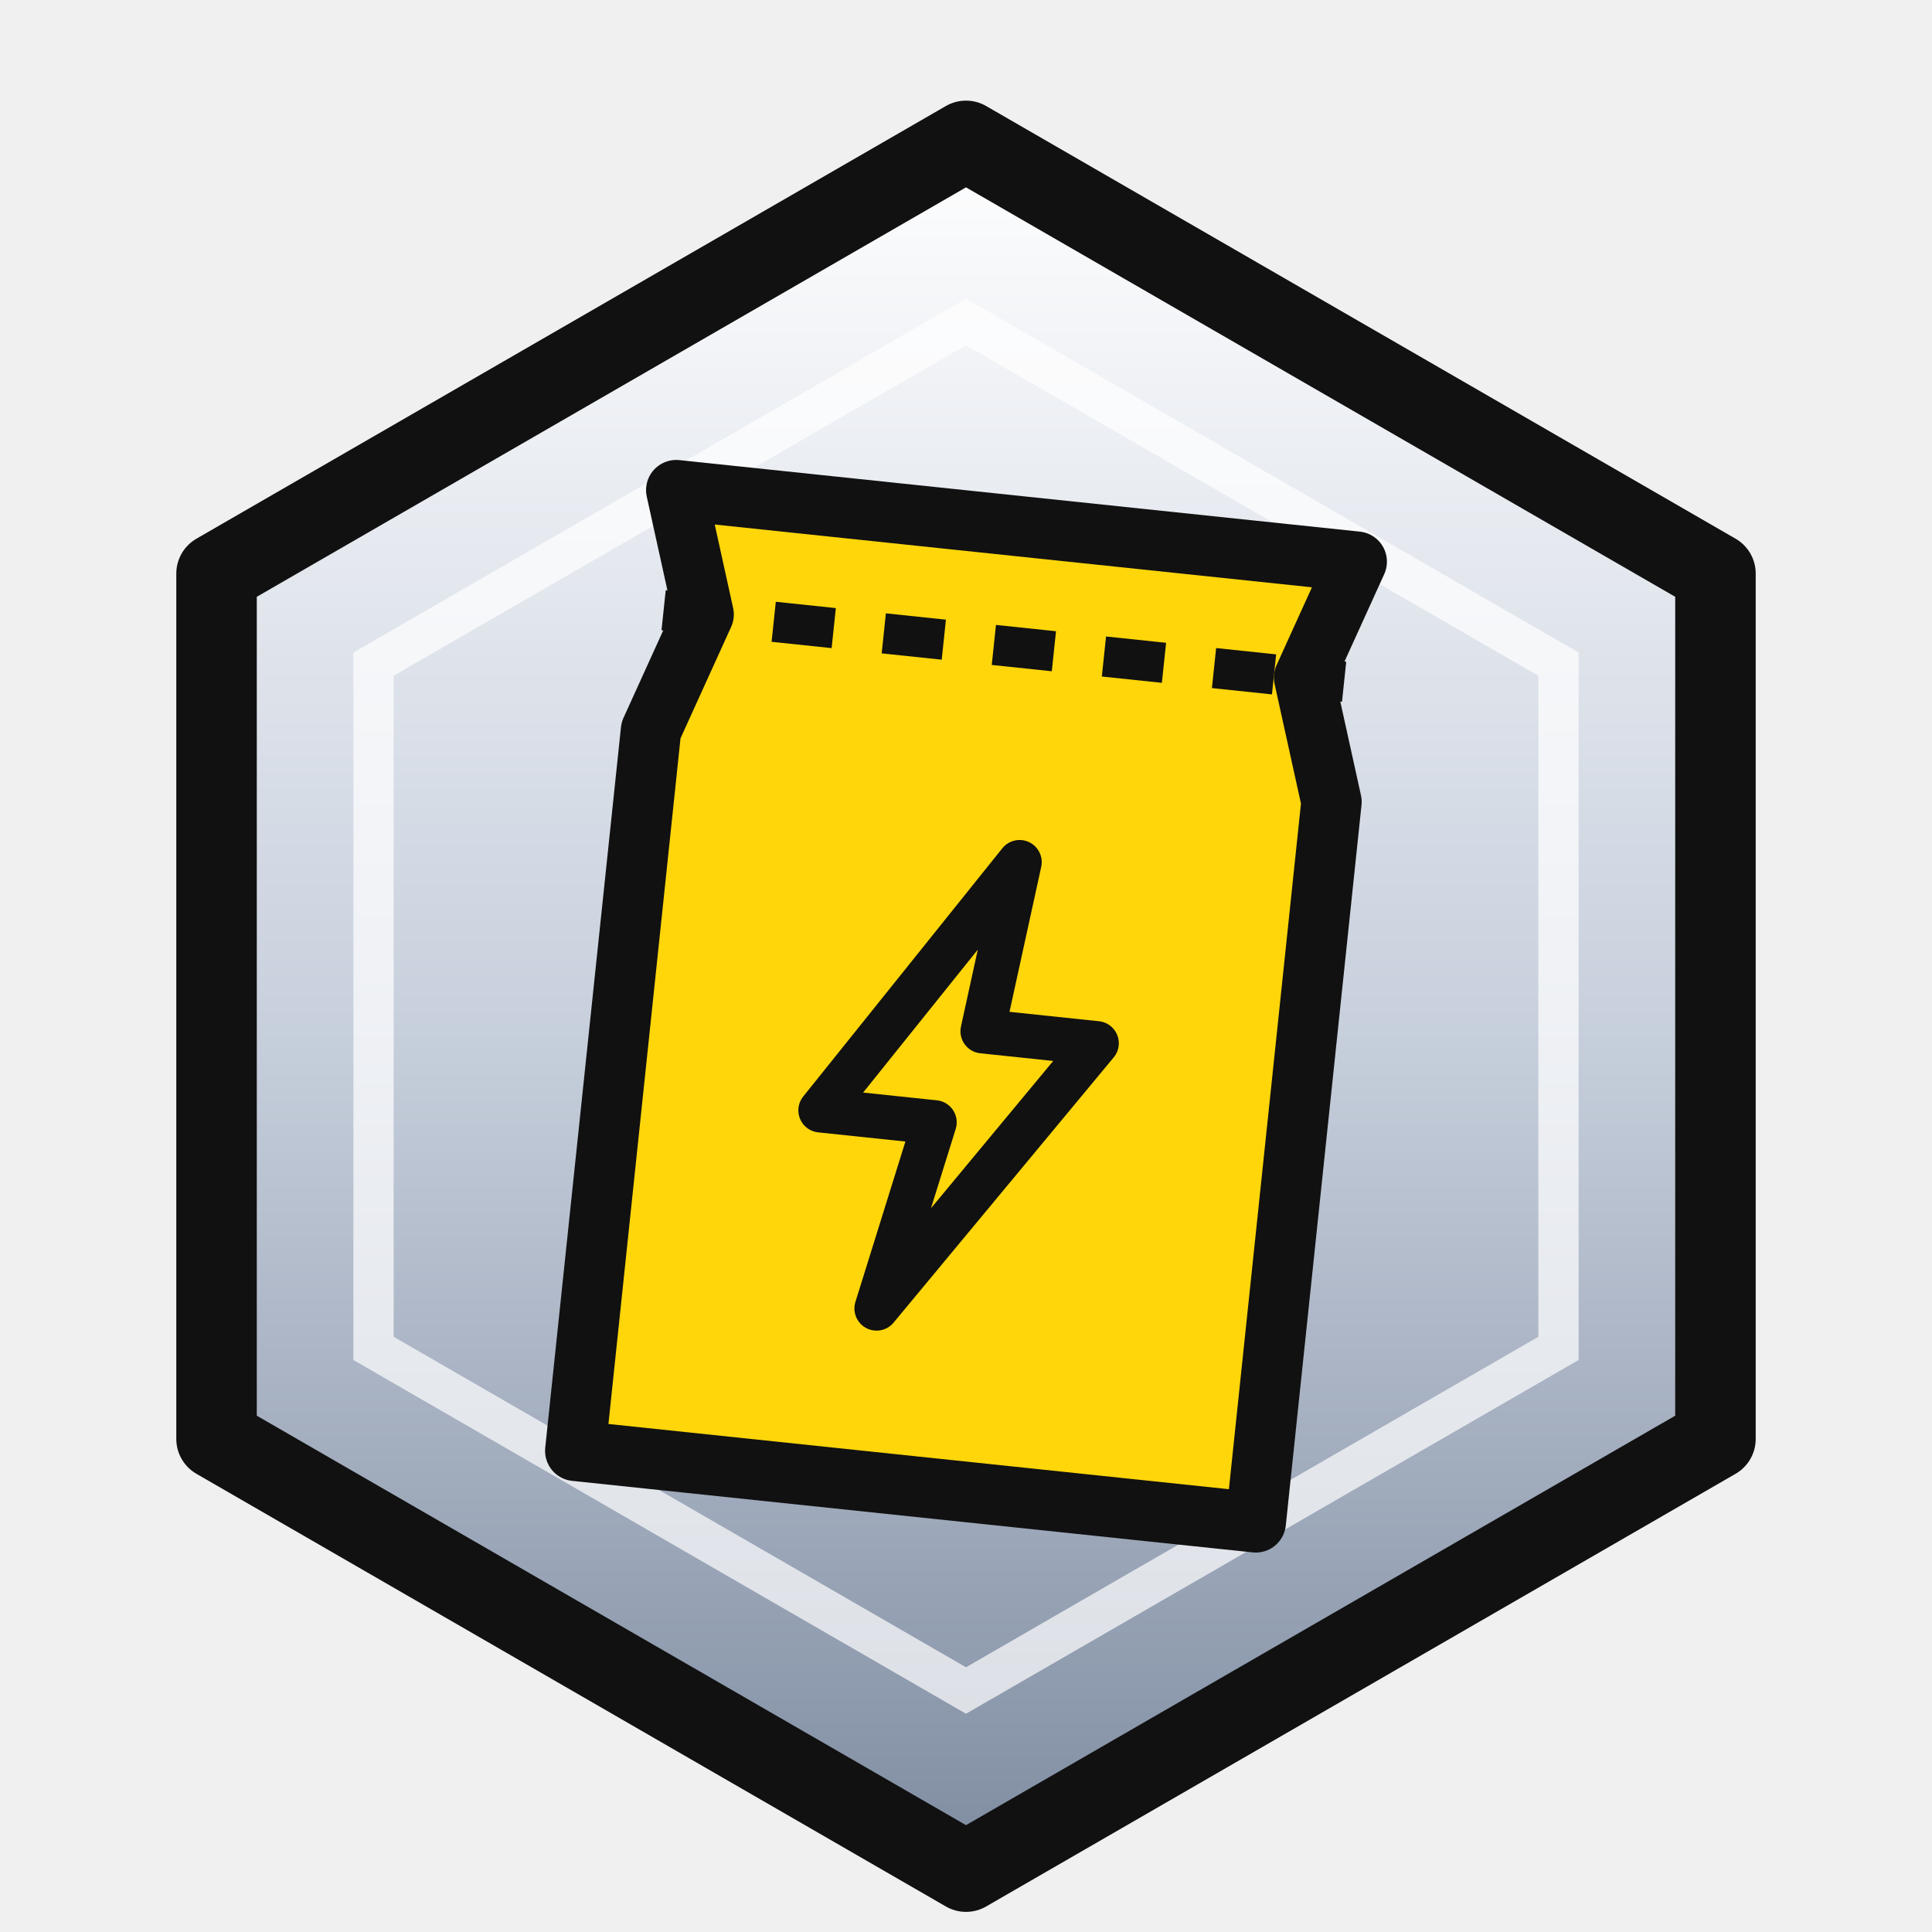
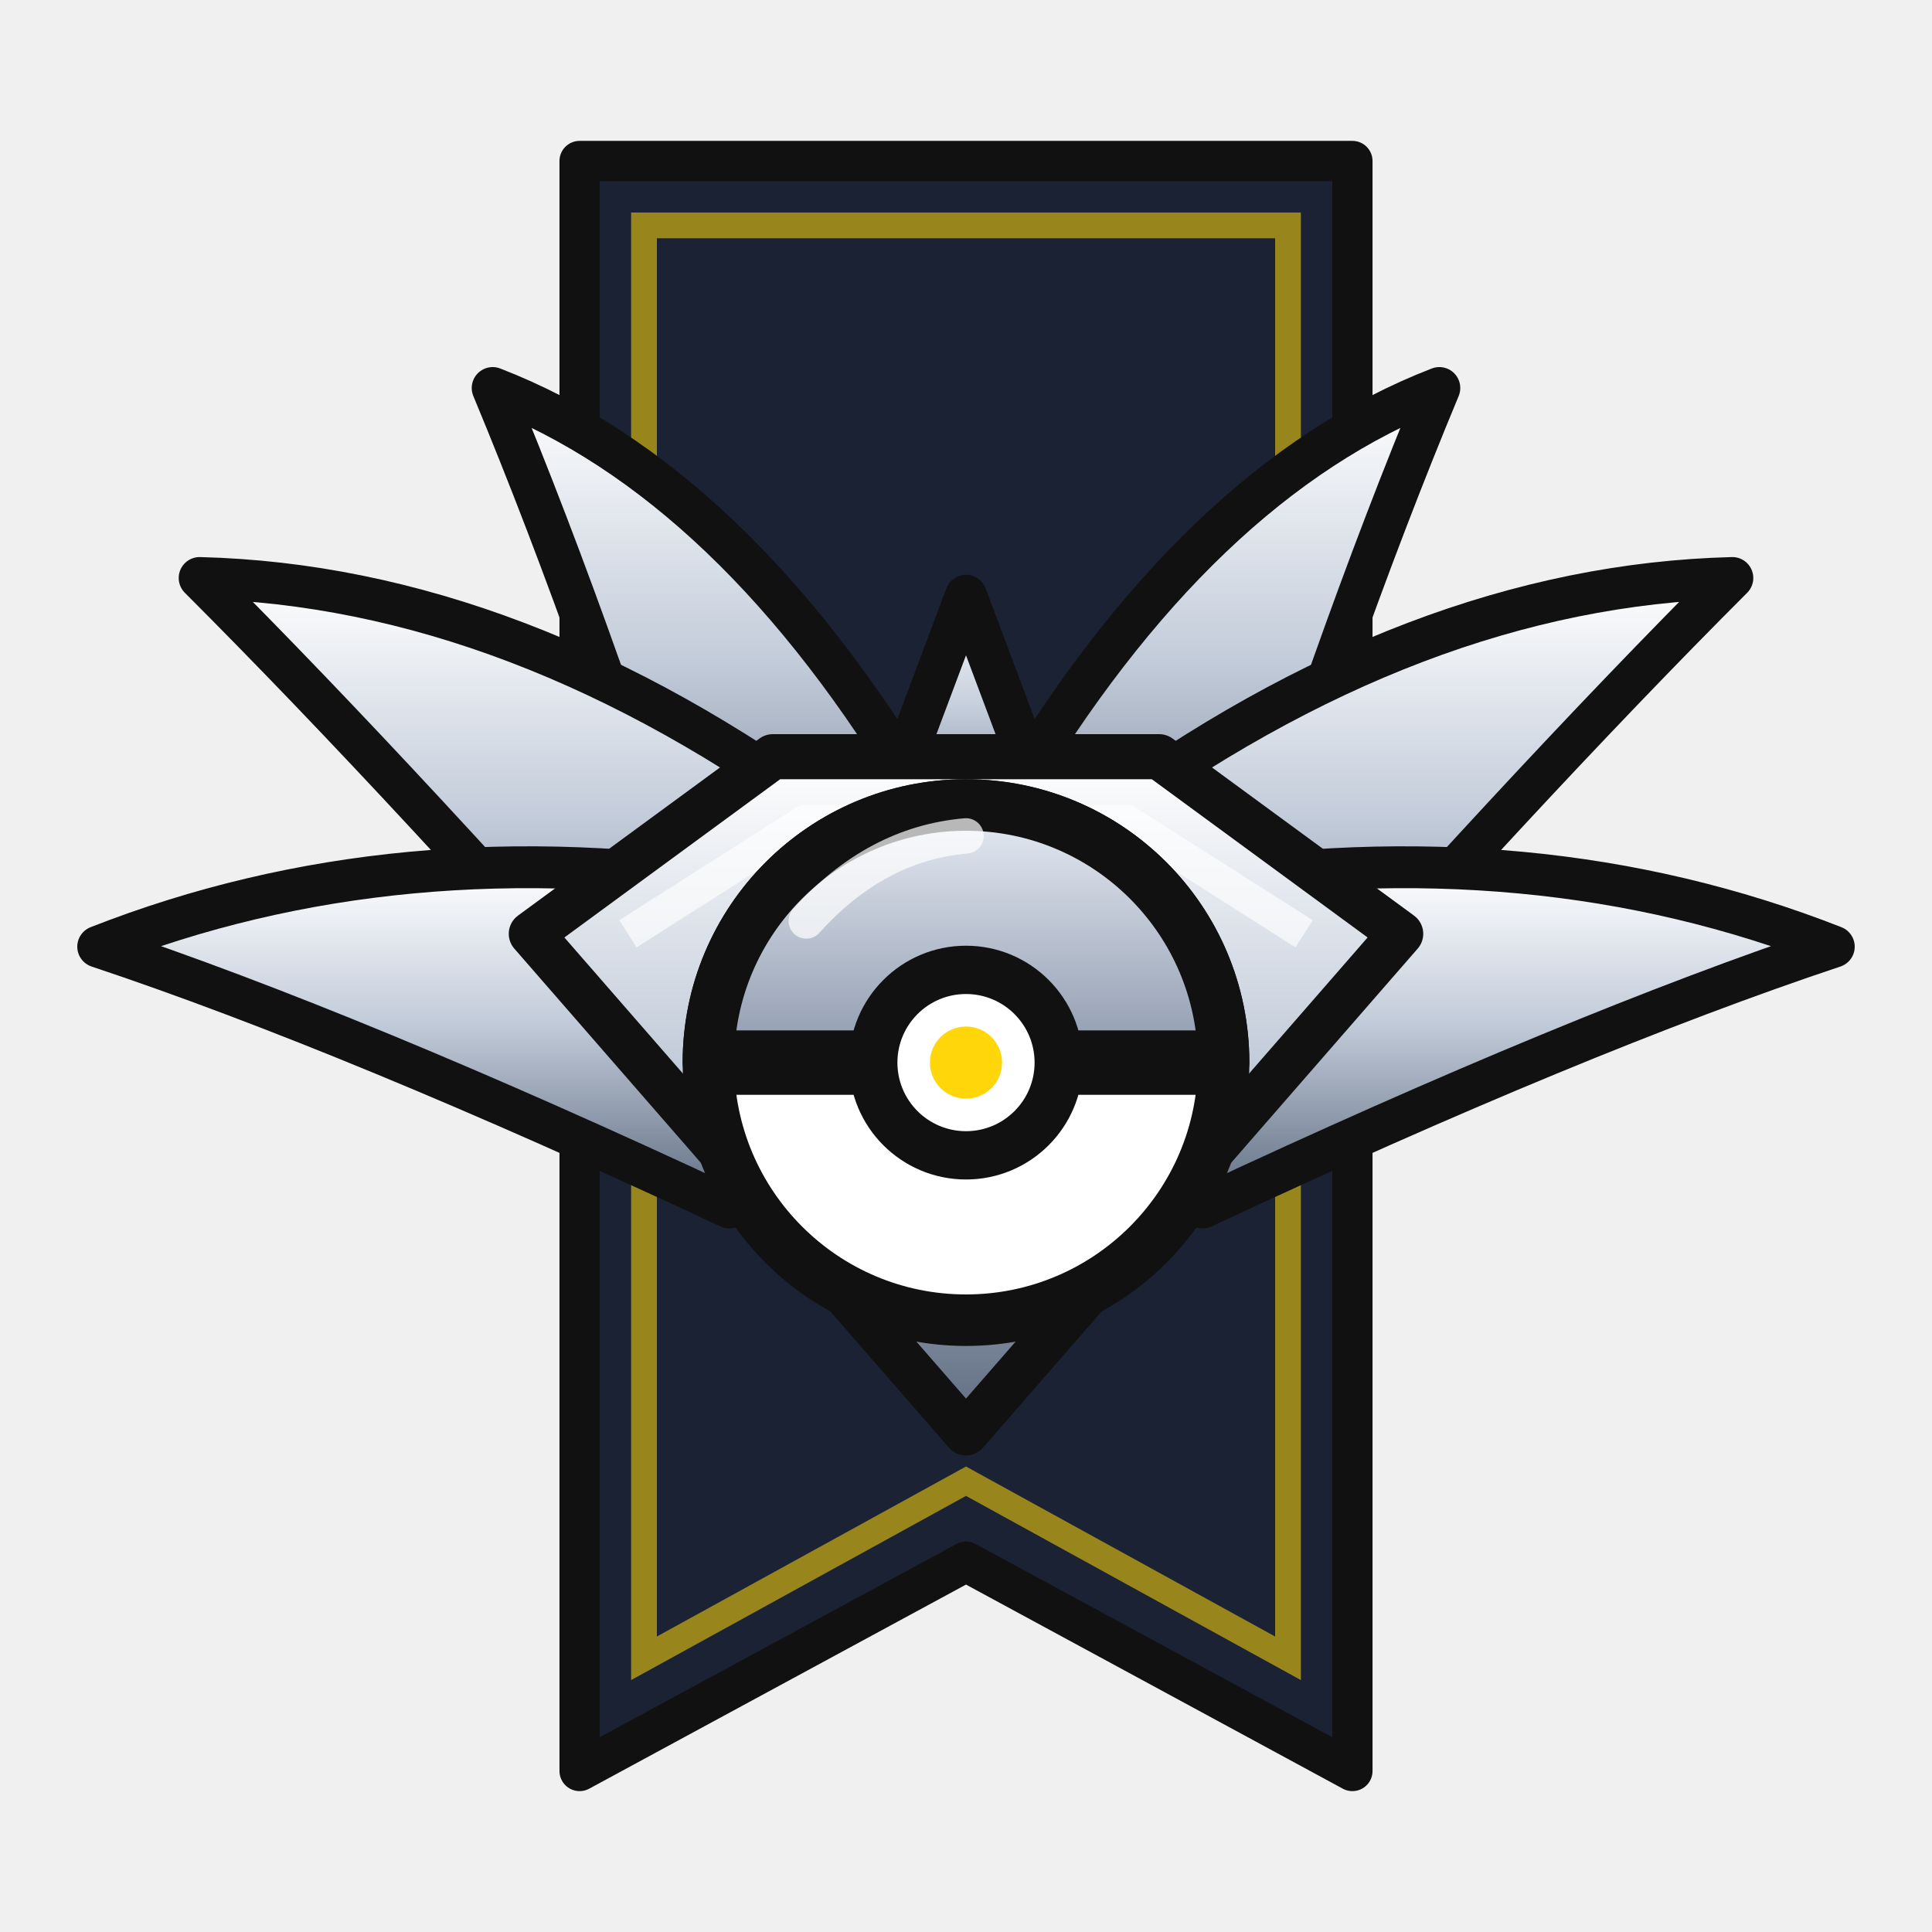
- <svg xmlns="http://www.w3.org/2000/svg" viewBox="0 0 96 96" width="96" height="96">
+ <svg xmlns="http://www.w3.org/2000/svg" viewBox="0 0 120 120" width="120" height="120">
  <defs>
-     <linearGradient id="s" x1="0" y1="0" x2="0" y2="1">
+     <linearGradient id="m2" x1="0" y1="0" x2="0" y2="1">
      <stop offset="0" stop-color="#FFFFFF" />
-       <stop offset="0.5" stop-color="#C9D1DE" />
-       <stop offset="1" stop-color="#7E8BA0" />
+       <stop offset="0.45" stop-color="#C3CCDA" />
+       <stop offset="1" stop-color="#5E6B80" />
+     </linearGradient>
+     <linearGradient id="t2" x1="0" y1="0" x2="0" y2="1">
+       <stop offset="0" stop-color="#E8EDF5" />
+       <stop offset="1" stop-color="#8C98AC" />
    </linearGradient>
  </defs>
-   <path d="M48.00 7.00L85.24 28.50L85.24 71.50L48.00 93.00L10.76 71.50L10.76 28.50Z" fill="url(#s)" stroke="#111111" stroke-width="4" stroke-linejoin="round" />
-   <path d="M48.00 16.00L77.44 33.00L77.44 67.00L48.00 84.00L18.56 67.00L18.56 33.00Z" fill="none" stroke="#FFFFFF" stroke-opacity="0.7" stroke-width="2" />
-   <g transform="translate(48 50) rotate(6)">
-     <path d="M-17 -24 L17 -24 L15 -18 L17 -12 L17 24 L-17 24 L-17 -12 L-15 -18 Z" fill="#FFD60A" stroke="#111111" stroke-width="3" stroke-linejoin="round" />
-     <path d="M-17 -18 L17 -18" stroke="#111111" stroke-width="2" stroke-dasharray="3 2.5" />
-     <path transform="translate(0 4) scale(0.95)" d="M2 -12 L-7 2 L-1 2 L-3 12 L7 -3 L1 -3 Z" fill="#FFD60A" stroke="#111111" stroke-width="2.316" stroke-linejoin="round" />
+   <path d="M36 10 H84 V110 L60 97 L36 110 Z" fill="#1B2233" stroke="#111111" stroke-width="2.5" stroke-linejoin="round" />
+   <path d="M40 14 H80 V103 L60 92 L40 103 Z" fill="none" stroke="#FFD60A" stroke-opacity="0.55" stroke-width="1.6" />
+   <path d="M54 53 L60 37 L66 53 Z" fill="url(#m2)" stroke="#111111" stroke-width="2.6" stroke-linejoin="round" />
+   <path d="M57.3 49.6 Q45.6 29.9 30.6 24.1 Q37.3 40.2 43.9 61.6 Z" fill="url(#m2)" stroke="#111111" stroke-width="2.6" stroke-linejoin="round" />
+   <path d="M62.7 49.6 Q74.4 29.9 89.4 24.1 Q82.7 40.2 76.1 61.6 Z" fill="url(#m2)" stroke="#111111" stroke-width="2.6" stroke-linejoin="round" />
+   <path d="M51.8 50.9 Q32.1 36.4 12.4 35.9 Q25.5 49.0 43.0 68.9 Z" fill="url(#m2)" stroke="#111111" stroke-width="2.6" stroke-linejoin="round" />
+   <path d="M68.2 50.9 Q87.9 36.4 107.6 35.9 Q94.5 49.0 77.0 68.9 Z" fill="url(#m2)" stroke="#111111" stroke-width="2.6" stroke-linejoin="round" />
+   <path d="M46.7 55.0 Q24.7 51.5 6.1 58.8 Q22.0 64.1 45.3 75.0 Z" fill="url(#m2)" stroke="#111111" stroke-width="2.6" stroke-linejoin="round" />
+   <path d="M73.3 55.0 Q95.3 51.5 113.9 58.8 Q98.0 64.1 74.7 75.0 Z" fill="url(#m2)" stroke="#111111" stroke-width="2.6" stroke-linejoin="round" />
+   <path d="M53 78 L60 88 L67 78 Z" fill="url(#m2)" stroke="#111111" stroke-width="2.6" stroke-linejoin="round" />
+   <path d="M33 58 L48 47 L72 47 L87 58 L60 89 Z" fill="url(#m2)" stroke="#111111" stroke-width="2.8" stroke-linejoin="round" />
+   <path d="M39 58 L50 51 L70 51 L81 58" fill="none" stroke="#FFFFFF" stroke-opacity="0.65" stroke-width="2" stroke-linejoin="round" />
+   <g>
+     <circle cx="60" cy="66" r="16" fill="#FFFFFF" stroke="#111111" stroke-width="3.2" />
+     <path d="M44 66 A16 16 0 0 1 76 66 Z" fill="url(#t2)" stroke="#111111" stroke-width="3.2" stroke-linejoin="round" />
+     <path d="M45 66 H75" stroke="#111111" stroke-width="4" />
+     <circle cx="60" cy="66" r="5.76" fill="#FFFFFF" stroke="#111111" stroke-width="3" />
+     <circle cx="60" cy="66" r="2.24" fill="#FFD60A" />
+     <path d="M50.08 57.2 Q54.4 52.4 60 51.92" fill="none" stroke="#FFFFFF" stroke-opacity="0.7" stroke-width="2.2" stroke-linecap="round" />
  </g>
</svg>
